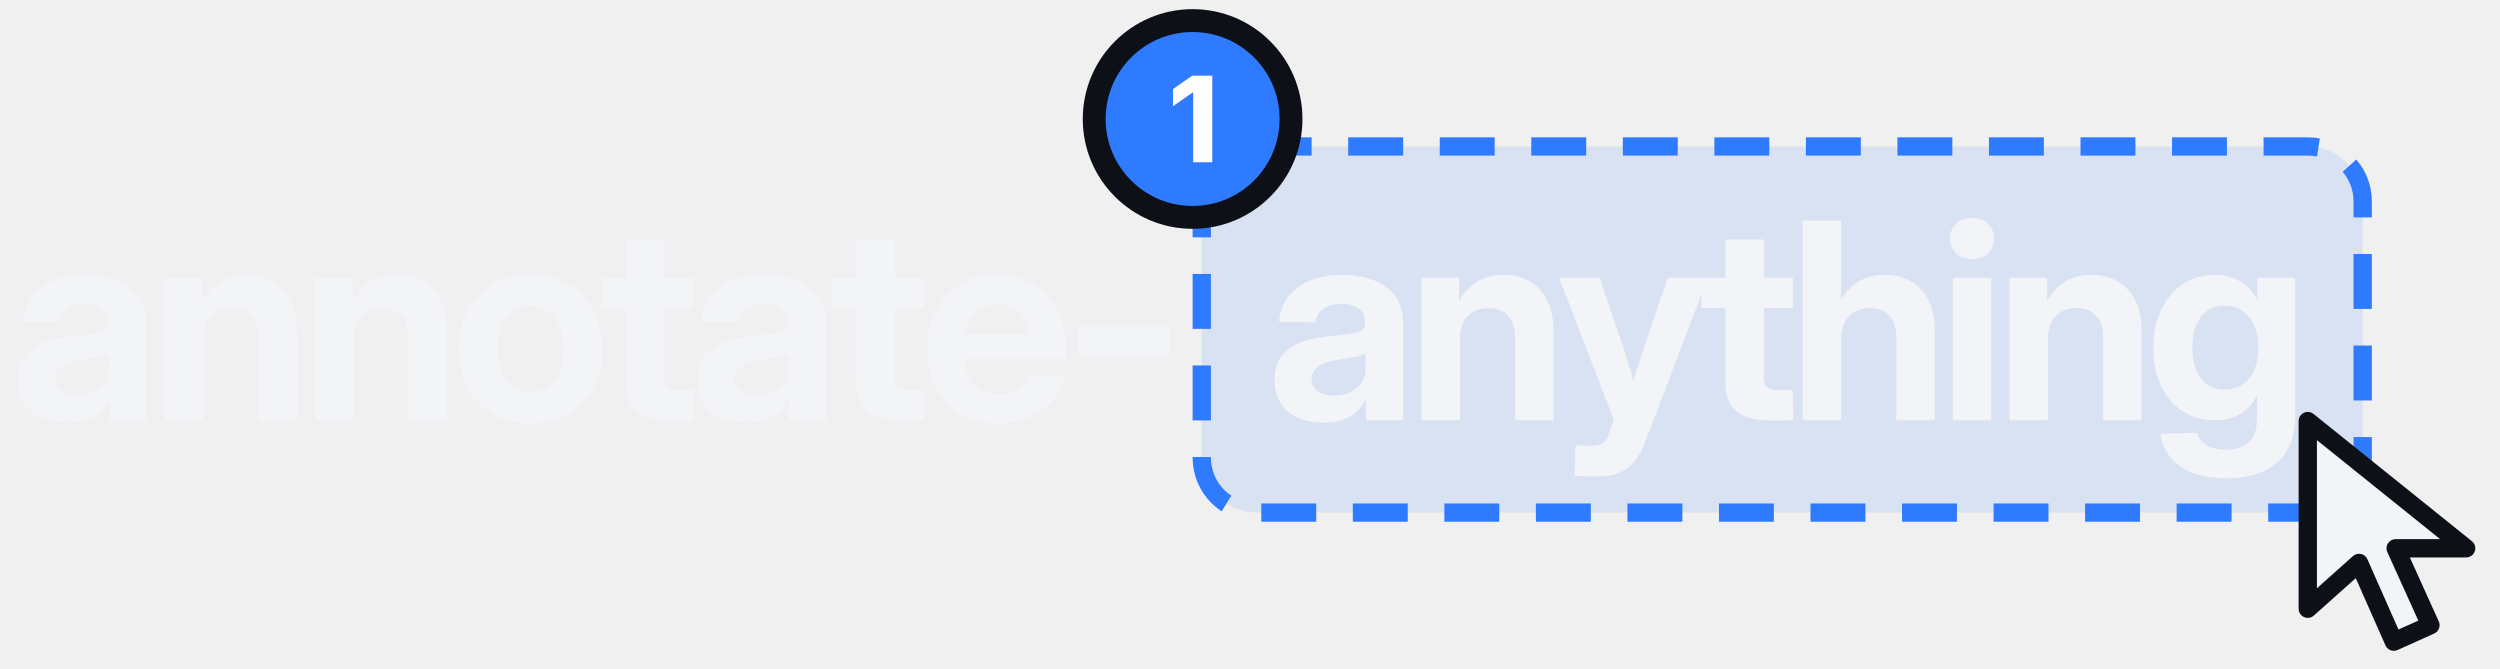
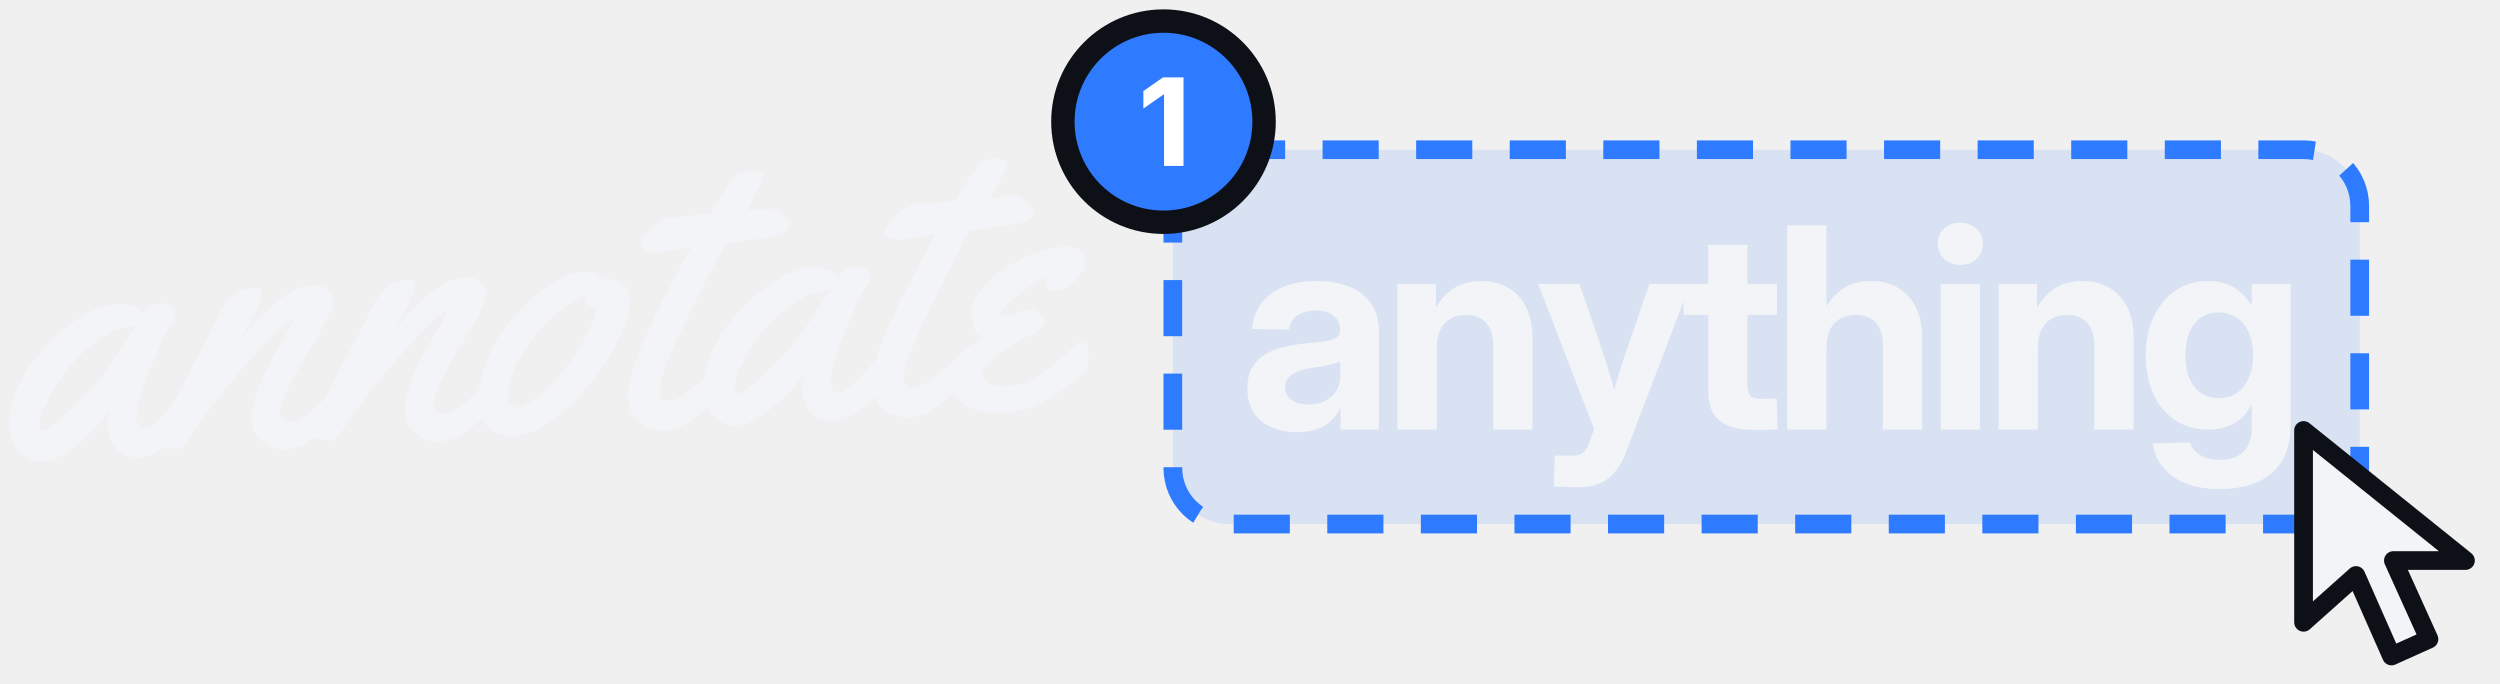
- <svg xmlns="http://www.w3.org/2000/svg" viewBox="-1 -20 273.12 73" width="546.24" height="146" fill="none">
-   <rect x="130.29" y="-4" width="126.83" height="40" rx="6" fill="#2f7bff" fill-opacity=".12" stroke="#2f7bff" stroke-width="2" stroke-dasharray="6 4" />
-   <path fill="#f2f4f7" d="M6.3 26.18Q4.76 26.18 3.55 25.66Q2.35 25.14 1.65 24.11Q0.96 23.07 0.96 21.52Q0.96 20.2 1.45 19.33Q1.94 18.45 2.78 17.92Q3.63 17.39 4.72 17.11Q5.82 16.84 7.02 16.72Q8.44 16.57 9.29 16.45Q10.13 16.32 10.5 16.07Q10.86 15.82 10.86 15.31V15.21Q10.86 14.6 10.55 14.15Q10.24 13.69 9.67 13.44Q9.09 13.18 8.27 13.18Q7.45 13.18 6.83 13.44Q6.2 13.7 5.84 14.16Q5.47 14.62 5.4 15.23L1.44 15.15Q1.58 13.58 2.44 12.43Q3.3 11.29 4.8 10.66Q6.31 10.03 8.38 10.03Q9.92 10.03 11.15 10.39Q12.38 10.75 13.25 11.43Q14.11 12.12 14.57 13.1Q15.02 14.09 15.02 15.35V25.91H10.93V23.72H10.86Q10.46 24.46 9.86 25.02Q9.25 25.57 8.38 25.87Q7.51 26.18 6.3 26.18ZM7.44 23.22Q8.52 23.22 9.29 22.83Q10.06 22.43 10.48 21.75Q10.89 21.08 10.89 20.22V18.62Q10.71 18.73 10.38 18.82Q10.06 18.92 9.63 19.01Q9.2 19.1 8.71 19.18Q8.22 19.26 7.7 19.34Q6.95 19.45 6.34 19.7Q5.72 19.95 5.36 20.36Q4.99 20.78 4.99 21.42Q4.99 21.98 5.3 22.39Q5.6 22.8 6.16 23.01Q6.71 23.22 7.44 23.22Z M21.2 17.19V25.91H17V10.34H21.11L21.12 14.36H20.44Q21.17 12.3 22.52 11.17Q23.88 10.03 25.96 10.03Q27.62 10.03 28.85 10.75Q30.07 11.46 30.75 12.83Q31.43 14.19 31.43 16.15V25.91H27.23V16.9Q27.23 15.32 26.47 14.49Q25.71 13.66 24.32 13.66Q23.41 13.66 22.7 14.04Q22 14.41 21.6 15.19Q21.2 15.98 21.2 17.19Z M37.61 17.19V25.91H33.41V10.34H37.52L37.53 14.36H36.85Q37.58 12.3 38.93 11.17Q40.29 10.03 42.37 10.03Q44.03 10.03 45.25 10.75Q46.48 11.46 47.16 12.83Q47.84 14.19 47.84 16.15V25.91H43.64V16.9Q43.64 15.32 42.88 14.49Q42.12 13.66 40.73 13.66Q39.82 13.66 39.11 14.04Q38.41 14.41 38.01 15.19Q37.61 15.98 37.61 17.19Z M56.96 26.26Q54.62 26.26 52.86 25.25Q51.09 24.23 50.11 22.4Q49.13 20.58 49.13 18.15Q49.13 15.71 50.11 13.88Q51.09 12.05 52.86 11.03Q54.62 10.01 56.96 10.01Q59.31 10.01 61.07 11.03Q62.83 12.05 63.81 13.88Q64.79 15.71 64.79 18.15Q64.79 20.58 63.81 22.4Q62.83 24.23 61.07 25.25Q59.31 26.26 56.96 26.26ZM56.96 22.84Q58.05 22.84 58.86 22.28Q59.66 21.71 60.1 20.65Q60.54 19.59 60.54 18.15Q60.54 16.68 60.1 15.63Q59.66 14.57 58.86 14Q58.05 13.43 56.96 13.43Q55.88 13.43 55.07 14Q54.26 14.57 53.81 15.62Q53.37 16.68 53.37 18.15Q53.37 19.6 53.81 20.65Q54.26 21.71 55.06 22.28Q55.87 22.84 56.96 22.84Z M74.74 10.34V13.65H64.75V10.34ZM67.38 6.16H71.58V21.2Q71.58 21.99 71.91 22.31Q72.23 22.62 73.1 22.62Q73.46 22.62 73.95 22.61Q74.44 22.61 74.72 22.6L74.79 25.9Q74.36 25.92 73.67 25.93Q72.98 25.94 72.3 25.94Q69.78 25.94 68.58 24.93Q67.38 23.91 67.38 21.82Z M80.53 26.18Q78.99 26.18 77.78 25.66Q76.58 25.14 75.88 24.11Q75.19 23.07 75.19 21.52Q75.19 20.2 75.68 19.33Q76.17 18.45 77.01 17.92Q77.86 17.39 78.95 17.11Q80.05 16.84 81.25 16.72Q82.67 16.57 83.52 16.45Q84.36 16.32 84.73 16.07Q85.09 15.82 85.09 15.31V15.21Q85.09 14.6 84.78 14.15Q84.47 13.69 83.9 13.44Q83.32 13.18 82.5 13.18Q81.68 13.18 81.06 13.44Q80.43 13.7 80.07 14.16Q79.7 14.62 79.63 15.23L75.67 15.15Q75.81 13.58 76.67 12.43Q77.53 11.29 79.03 10.66Q80.54 10.03 82.61 10.03Q84.15 10.03 85.38 10.39Q86.61 10.75 87.47 11.43Q88.34 12.12 88.8 13.1Q89.25 14.09 89.25 15.35V25.91H85.16V23.72H85.09Q84.69 24.46 84.09 25.02Q83.48 25.57 82.61 25.87Q81.74 26.18 80.53 26.18ZM81.67 23.22Q82.75 23.22 83.52 22.83Q84.29 22.43 84.71 21.75Q85.12 21.08 85.12 20.22V18.62Q84.94 18.73 84.61 18.82Q84.29 18.92 83.86 19.01Q83.43 19.1 82.94 19.18Q82.45 19.26 81.93 19.34Q81.18 19.45 80.56 19.7Q79.95 19.95 79.59 20.36Q79.22 20.78 79.22 21.42Q79.22 21.98 79.53 22.39Q79.83 22.8 80.38 23.01Q80.94 23.22 81.67 23.22Z M99.89 10.34V13.65H89.9V10.34ZM92.54 6.16H96.73V21.2Q96.73 21.99 97.06 22.31Q97.38 22.62 98.26 22.62Q98.61 22.62 99.1 22.61Q99.6 22.61 99.87 22.6L99.94 25.9Q99.52 25.92 98.83 25.93Q98.14 25.94 97.45 25.94Q94.94 25.94 93.74 24.93Q92.54 23.91 92.54 21.82Z M108.03 26.26Q105.67 26.26 103.93 25.23Q102.19 24.19 101.24 22.36Q100.28 20.52 100.28 18.15Q100.28 15.77 101.25 13.93Q102.22 12.09 103.93 11.05Q105.64 10.01 107.87 10.01Q109.56 10.01 110.95 10.58Q112.33 11.16 113.34 12.22Q114.35 13.29 114.9 14.77Q115.45 16.25 115.45 18.06V19.2H101.84V16.48H113.41L111.51 17.15Q111.51 15.94 111.08 15.06Q110.65 14.18 109.85 13.71Q109.06 13.23 107.95 13.23Q106.85 13.23 106.05 13.71Q105.25 14.18 104.82 15.06Q104.39 15.93 104.39 17.13V18.97Q104.39 20.21 104.83 21.14Q105.27 22.07 106.12 22.58Q106.96 23.08 108.14 23.08Q108.99 23.08 109.66 22.83Q110.32 22.58 110.77 22.13Q111.23 21.68 111.43 21.07L115.28 21.15Q114.98 22.66 113.97 23.81Q112.95 24.96 111.42 25.61Q109.89 26.26 108.03 26.26Z M126.73 15.55V18.95H116.84V15.55Z" />
-   <path fill="#f2f4f7" d="M143.59 26.18Q142.05 26.18 140.84 25.66Q139.64 25.14 138.94 24.11Q138.25 23.07 138.25 21.52Q138.25 20.2 138.74 19.33Q139.23 18.45 140.07 17.92Q140.92 17.39 142.01 17.11Q143.11 16.84 144.31 16.72Q145.73 16.57 146.58 16.45Q147.42 16.32 147.79 16.07Q148.15 15.82 148.15 15.31V15.21Q148.15 14.6 147.85 14.15Q147.54 13.69 146.96 13.44Q146.38 13.18 145.56 13.18Q144.74 13.18 144.12 13.44Q143.49 13.7 143.13 14.16Q142.76 14.62 142.69 15.23L138.73 15.15Q138.87 13.58 139.73 12.43Q140.59 11.29 142.09 10.66Q143.6 10.03 145.67 10.03Q147.21 10.03 148.44 10.39Q149.67 10.75 150.54 11.43Q151.4 12.12 151.86 13.1Q152.31 14.09 152.31 15.35V25.91H148.22V23.72H148.15Q147.75 24.46 147.15 25.02Q146.54 25.57 145.67 25.87Q144.8 26.18 143.59 26.18ZM144.73 23.22Q145.81 23.22 146.58 22.83Q147.36 22.43 147.77 21.75Q148.18 21.08 148.18 20.22V18.62Q148 18.73 147.68 18.82Q147.35 18.92 146.92 19.01Q146.49 19.1 146 19.18Q145.51 19.26 145 19.34Q144.24 19.45 143.63 19.7Q143.01 19.95 142.65 20.36Q142.28 20.78 142.28 21.42Q142.28 21.98 142.59 22.39Q142.9 22.8 143.45 23.01Q144 23.22 144.73 23.22Z M158.49 17.19V25.91H154.29V10.34H158.4L158.41 14.36H157.73Q158.46 12.3 159.81 11.17Q161.17 10.03 163.25 10.03Q164.91 10.03 166.14 10.75Q167.36 11.46 168.04 12.83Q168.72 14.19 168.72 16.15V25.91H164.52V16.9Q164.52 15.32 163.76 14.49Q163 13.66 161.61 13.66Q160.7 13.66 159.99 14.04Q159.29 14.41 158.89 15.19Q158.49 15.98 158.49 17.19Z M171.01 32 171.12 28.68 172.89 28.69Q173.45 28.72 173.82 28.56Q174.19 28.4 174.44 28.03Q174.7 27.66 174.89 27.04L175.31 25.86L169.33 10.34H173.75L176.41 18.16Q176.86 19.54 177.26 20.92Q177.66 22.3 178.05 23.69H176.89Q177.27 22.3 177.67 20.91Q178.08 19.53 178.53 18.16L181.21 10.34H185.58L178.73 28.28Q178.25 29.56 177.56 30.39Q176.88 31.23 175.94 31.64Q175.01 32.05 173.77 32.05Q173.08 32.05 172.37 32.04Q171.66 32.02 171.01 32Z M194.86 10.34V13.65H184.87V10.34ZM187.5 6.16H191.7V21.2Q191.7 21.99 192.03 22.31Q192.35 22.62 193.22 22.62Q193.58 22.62 194.07 22.61Q194.56 22.61 194.84 22.6L194.91 25.9Q194.48 25.92 193.79 25.93Q193.1 25.94 192.42 25.94Q189.9 25.94 188.7 24.93Q187.5 23.91 187.5 21.82Z M200.14 17.19V25.91H195.94V4.09H200.13V14.36H199.38Q200.11 12.3 201.46 11.17Q202.82 10.03 204.9 10.03Q206.56 10.03 207.79 10.75Q209.01 11.46 209.69 12.83Q210.37 14.19 210.37 16.15V25.91H206.17V16.9Q206.17 15.32 205.41 14.49Q204.65 13.66 203.26 13.66Q202.35 13.66 201.64 14.04Q200.94 14.41 200.54 15.19Q200.14 15.98 200.14 17.19Z M212.35 25.91V10.34H216.55V25.91ZM214.44 8.31Q213.41 8.31 212.72 7.66Q212.03 7.02 212.03 6.05Q212.03 5.08 212.72 4.44Q213.41 3.8 214.43 3.8Q215.47 3.8 216.16 4.44Q216.85 5.08 216.85 6.06Q216.85 7.02 216.16 7.67Q215.47 8.31 214.44 8.31Z M222.73 17.19V25.91H218.53V10.34H222.64L222.65 14.36H221.97Q222.7 12.3 224.05 11.17Q225.41 10.03 227.49 10.03Q229.15 10.03 230.38 10.75Q231.6 11.46 232.28 12.83Q232.96 14.19 232.96 16.15V25.91H228.76V16.9Q228.76 15.32 228 14.49Q227.24 13.66 225.85 13.66Q224.94 13.66 224.23 14.04Q223.53 14.41 223.13 15.19Q222.73 15.98 222.73 17.19Z M242.18 32.26Q240.03 32.26 238.51 31.65Q236.99 31.04 236.11 29.95Q235.23 28.85 235 27.39L239.01 27.27Q239.17 27.85 239.6 28.27Q240.03 28.69 240.68 28.92Q241.34 29.14 242.18 29.14Q243.8 29.14 244.69 28.27Q245.58 27.4 245.58 25.72V23.28H245.53Q245.09 24.15 244.41 24.74Q243.74 25.33 242.87 25.62Q242 25.91 240.94 25.91Q238.95 25.91 237.44 24.92Q235.93 23.93 235.09 22.15Q234.25 20.38 234.25 18.03Q234.25 15.65 235.1 13.85Q235.95 12.05 237.46 11.04Q238.96 10.03 240.92 10.03Q241.97 10.03 242.84 10.34Q243.71 10.64 244.4 11.22Q245.09 11.81 245.55 12.65H245.59V10.34H249.74V25.4Q249.74 27.82 248.78 29.33Q247.81 30.84 246.11 31.55Q244.4 32.26 242.18 32.26ZM242.04 22.55Q243.16 22.55 243.99 21.99Q244.82 21.43 245.27 20.39Q245.73 19.36 245.73 17.98Q245.73 16.59 245.28 15.55Q244.82 14.52 243.99 13.96Q243.16 13.39 242.04 13.39Q240.96 13.39 240.17 13.93Q239.37 14.48 238.93 15.5Q238.5 16.53 238.5 17.98Q238.5 19.42 238.94 20.45Q239.37 21.47 240.17 22.01Q240.97 22.55 242.04 22.55Z" />
-   <circle cx="129.29" cy="-7" r="10.75" fill="#2f7bff" stroke="#0d1117" stroke-width="2.5" />
-   <path fill="#fff" d="M131.44 -11.73V-2.27H129.35V-9.9H129.29L127.15 -8.4V-10.27L129.24 -11.73Z" />
-   <path transform="translate(249.12 24)" d="M2 2v20.5l5.6-5 3.8 8.6 4-1.8-3.8-8.4h7.7z" fill="#f2f4f7" stroke="#0d1117" stroke-width="2" stroke-linejoin="round" />
+ <svg xmlns="http://www.w3.org/2000/svg" viewBox="-0.35 -20 267.15 73" width="534.31" height="146" fill="none">
+   <path fill="#f2f4f7" d="M16.79 12.42Q18.34 12.34 18.4 13.41Q18.43 13.98 18.18 14.26Q17.92 14.54 17.13 16.09Q16.34 17.64 15.41 20.04Q14.48 22.44 14.26 24.12Q14.21 24.33 14.23 24.69Q14.28 25.82 14.9 25.79Q15.51 25.76 16.32 25.13Q17.13 24.5 17.75 23.8Q18.37 23.1 18.96 22.37Q19.55 21.64 19.67 21.53Q19.78 21.43 20.03 21.41Q20.42 21.39 20.53 21.98Q20.64 22.57 20.68 23.21Q20.71 23.84 20.6 24.09Q20.07 25.29 18.14 27.04Q16.21 28.78 14.56 28.87Q12.91 28.95 12.08 27.99Q11.25 27.03 11.18 25.81Q11.12 24.59 11.48 23.65Q9.9 25.95 7.78 27.6Q5.65 29.25 4.26 29.32Q2.87 29.4 1.94 28.6Q0.76 27.62 0.67 25.76Q0.57 23.91 1.3 21.99Q2.03 20.08 3.3 18.46Q4.57 16.84 6.12 15.49Q9.38 12.65 12.25 12.5Q13.36 12.44 14.07 12.77Q14.79 13.1 15 13.65Q15.45 12.88 15.78 12.67Q16.11 12.46 16.79 12.42ZM14.18 14.84Q10.68 15.02 7.14 19.11Q5.88 20.57 4.86 22.58Q3.85 24.58 3.89 25.3Q3.92 26.02 4.33 25.99Q4.91 25.96 7.41 23.56Q9.91 21.16 10.72 20.05Q11.6 18.82 14.18 14.84ZM29.58 24.2Q29.63 25.1 30.86 25.03Q31.51 25 32.47 24.29Q33.43 23.59 34.19 22.77Q36.21 20.54 36.49 20.53Q37.03 20.5 37.11 22.04Q37.19 23.57 36.26 24.2Q33.46 26.99 31.9 27.65Q31.01 28 29.93 28.04Q28.84 28.08 27.73 27.21Q26.61 26.35 26.54 25.02Q26.47 23.7 27.08 21.99Q27.69 20.27 28.36 19.04Q29.02 17.8 30 16.16Q30.98 14.51 31.02 14.12L30.98 14.08Q30.31 14.18 27.77 16.92Q25.24 19.66 23.6 21.68Q21.96 23.69 19.71 27.04Q19.08 27.95 18.65 27.97Q18.22 28 17.48 27.76Q16.74 27.52 16.56 27.41Q16.39 27.29 16.38 27.05Q16.37 26.8 16.49 26.43Q16.62 26.07 16.74 25.83Q16.86 25.58 17.14 25.08Q17.42 24.57 18.25 22.93Q19.08 21.3 20.8 18.05Q22.52 14.79 22.85 14.12Q23.56 12.73 24.02 12.09Q24.88 10.87 27.07 10.76Q27.56 10.73 27.59 11.34Q27.64 12.31 26 15.06L25.21 16.4Q28.55 12.28 30.93 11.11Q32.09 10.53 33.04 10.48Q33.99 10.43 34.58 10.92Q35.17 11.4 35.21 12.02Q35.24 12.65 34.85 13.54Q34.47 14.43 34.07 15.14Q33.66 15.85 33 16.93Q32.34 18.02 32.28 18.11Q32.22 18.21 31.99 18.62Q31.75 19.03 31.64 19.22Q31.53 19.41 31.26 19.89Q31 20.37 30.84 20.68Q30.69 21 30.45 21.46Q30.22 21.93 30.09 22.26Q29.95 22.6 29.81 23Q29.56 23.73 29.58 24.2ZM45.96 23.34Q46.01 24.24 47.24 24.18Q47.9 24.14 48.85 23.43Q49.81 22.73 50.57 21.91Q52.59 19.69 52.88 19.67Q53.41 19.64 53.49 21.18Q53.57 22.71 52.64 23.34Q49.85 26.13 48.28 26.79Q47.4 27.15 46.31 27.18Q45.22 27.22 44.11 26.35Q43 25.49 42.93 24.17Q42.86 22.85 43.47 21.13Q44.07 19.41 44.74 18.18Q45.4 16.94 46.39 15.3Q47.37 13.66 47.41 13.26L47.36 13.22Q46.69 13.32 44.16 16.06Q41.62 18.8 39.98 20.82Q38.34 22.84 36.09 26.18Q35.46 27.09 35.03 27.12Q34.6 27.14 33.86 26.9Q33.12 26.66 32.95 26.55Q32.78 26.43 32.77 26.19Q32.75 25.94 32.88 25.58Q33 25.21 33.12 24.97Q33.24 24.72 33.52 24.22Q33.81 23.71 34.63 22.07Q35.46 20.44 37.18 17.19Q38.9 13.93 39.23 13.26Q39.94 11.87 40.4 11.23Q41.26 10.01 43.45 9.9Q43.94 9.87 43.98 10.49Q44.03 11.45 42.38 14.2L41.59 15.54Q44.93 11.42 47.31 10.25Q48.47 9.67 49.43 9.62Q50.38 9.58 50.97 10.06Q51.56 10.54 51.59 11.16Q51.62 11.79 51.24 12.68Q50.85 13.58 50.45 14.28Q50.05 14.99 49.38 16.08Q48.72 17.16 48.66 17.25Q48.61 17.35 48.37 17.76Q48.14 18.17 48.02 18.36Q47.91 18.56 47.65 19.03Q47.39 19.51 47.23 19.82Q47.07 20.14 46.84 20.6Q46.61 21.07 46.47 21.4Q46.33 21.74 46.19 22.14Q45.94 22.87 45.96 23.34ZM56.34 12.04Q59.54 9.18 62.06 9.05Q63.18 8.99 63.78 9.51Q64 9.68 64.01 9.83L64.01 9.95Q64.3 9.89 64.91 9.86Q65.53 9.83 66.2 10.35Q66.87 10.87 66.93 12Q66.99 13.14 66.29 14.99Q65.59 16.85 64.29 18.8Q63 20.74 61.41 22.48Q59.83 24.21 57.95 25.37Q56.07 26.53 54.49 26.61Q52.92 26.69 51.91 25.75Q50.91 24.81 50.82 23.03Q50.72 21.26 51.48 19.07Q52.24 16.87 53.52 15.15Q54.81 13.43 56.34 12.04ZM62.99 12.69 62.84 12.7Q62.13 12.74 62.07 11.69Q60.6 12.26 59.03 13.58Q57.45 14.89 56.25 16.64Q53.81 20.14 53.89 22.45Q53.95 23.6 54.79 23.55Q55.63 23.51 57.23 22.32Q58.83 21.13 60.35 18.99Q61.87 16.86 62.6 15.31Q63.33 13.76 63.3 13.22Q63.27 12.68 62.99 12.69ZM79.89 -1.73 80.74 -1.57Q80.93 -1.58 81.08 -1.4Q81.23 -1.22 81.24 -1.06Q81.25 -0.89 80.86 -0.15Q80.46 0.58 79.93 1.53Q79.39 2.47 79.36 2.55Q80.95 2.35 81.61 2.31Q82.28 2.28 82.53 2.36Q82.78 2.43 83.12 2.84Q83.46 3.24 83.73 3.44Q84.01 3.64 84.03 4.07Q84.06 4.5 83.55 4.83Q83.04 5.15 82.45 5.24Q77.73 5.96 77.24 6.01Q75.71 8.64 73.01 14.17Q70.31 19.7 70.2 21.06Q70.15 21.68 70.17 22.07Q70.21 22.87 71.05 22.83Q71.89 22.78 72.88 22.08Q73.87 21.38 74.69 20.58Q76.88 18.41 77.04 18.4Q77.58 18.38 77.67 20.22Q77.73 21.22 76.85 22.07Q74.87 23.96 73.5 24.94Q72.14 25.91 70.73 25.98Q70.42 26 70.15 25.95Q68.49 25.73 67.68 24.88Q66.87 24.03 66.8 22.51Q66.73 21 67.5 18.79Q68.28 16.58 69.51 14.08Q71.51 9.99 73.54 6.39L72.77 6.53Q70.4 6.92 70.02 6.94L69.83 6.95Q69.24 6.98 68.67 6.78Q68.11 6.57 68.09 6.22Q68.07 5.88 68.35 5.53Q68.63 5.19 68.68 5Q68.8 4.54 69.7 3.94Q70.61 3.34 71.08 3.28Q71.55 3.23 71.99 3.19Q72.42 3.14 72.97 3.09Q73.51 3.04 73.79 3.01L75.63 2.83Q77.22 0.16 77.82 -0.61Q78.43 -1.38 78.53 -1.46Q78.63 -1.54 78.93 -1.55ZM91 8.53Q92.56 8.45 92.62 9.52Q92.65 10.09 92.39 10.37Q92.14 10.65 91.35 12.2Q90.56 13.75 89.63 16.15Q88.7 18.55 88.48 20.23Q88.42 20.44 88.44 20.81Q88.5 21.93 89.12 21.9Q89.73 21.87 90.54 21.24Q91.35 20.61 91.97 19.91Q92.59 19.21 93.18 18.48Q93.77 17.75 93.88 17.65Q94 17.54 94.25 17.52Q94.64 17.5 94.75 18.09Q94.86 18.68 94.9 19.32Q94.93 19.95 94.82 20.2Q94.29 21.4 92.36 23.15Q90.42 24.89 88.78 24.98Q87.13 25.06 86.3 24.1Q85.47 23.14 85.4 21.92Q85.34 20.7 85.7 19.76Q84.11 22.06 81.99 23.71Q79.87 25.36 78.48 25.43Q77.09 25.51 76.16 24.71Q74.98 23.73 74.88 21.88Q74.79 20.02 75.52 18.1Q76.25 16.19 77.52 14.57Q78.79 12.95 80.34 11.6Q83.6 8.76 86.47 8.61Q87.58 8.55 88.29 8.88Q89.01 9.21 89.22 9.76Q89.67 8.99 90 8.78Q90.33 8.57 91 8.53ZM88.4 10.95Q84.9 11.13 81.35 15.22Q80.1 16.68 79.08 18.69Q78.07 20.69 78.1 21.41Q78.14 22.13 78.55 22.1Q79.13 22.07 81.63 19.67Q84.13 17.27 84.94 16.16Q85.82 14.93 88.4 10.95ZM105.98 -3.09 106.83 -2.93Q107.02 -2.94 107.17 -2.77Q107.32 -2.59 107.33 -2.43Q107.34 -2.26 106.95 -1.52Q106.55 -0.78 106.02 0.16Q105.48 1.1 105.45 1.19Q107.04 0.98 107.7 0.94Q108.37 0.91 108.62 0.99Q108.87 1.07 109.21 1.47Q109.55 1.87 109.83 2.08Q110.1 2.28 110.13 2.71Q110.15 3.14 109.64 3.46Q109.14 3.78 108.54 3.88Q103.82 4.6 103.33 4.64Q101.8 7.27 99.1 12.8Q96.41 18.33 96.29 19.7Q96.24 20.31 96.26 20.7Q96.3 21.5 97.14 21.46Q97.98 21.41 98.97 20.72Q99.96 20.02 100.78 19.21Q102.97 17.05 103.14 17.04Q103.67 17.01 103.76 18.85Q103.82 19.86 102.94 20.7Q100.96 22.59 99.6 23.57Q98.23 24.54 96.82 24.62Q96.51 24.63 96.24 24.59Q94.59 24.36 93.77 23.51Q92.96 22.66 92.89 21.15Q92.82 19.63 93.6 17.42Q94.37 15.22 95.6 12.71Q97.6 8.62 99.63 5.02L98.86 5.17Q96.5 5.56 96.11 5.58L95.92 5.59Q95.33 5.62 94.76 5.41Q94.2 5.2 94.18 4.86Q94.16 4.51 94.44 4.16Q94.72 3.82 94.77 3.63Q94.89 3.18 95.8 2.57Q96.7 1.97 97.17 1.92Q97.64 1.86 98.08 1.82Q98.52 1.77 99.06 1.73Q99.6 1.68 99.88 1.64L101.72 1.46Q103.31 -1.21 103.91 -1.98Q104.52 -2.75 104.62 -2.83Q104.72 -2.9 105.03 -2.92ZM115.57 7.49Q115.64 8.84 114.6 9.93Q113.56 11.01 112.17 11.08Q111.72 11.1 111.56 10.9Q111.41 10.69 111.39 10.34Q111.37 9.99 111.44 9.66Q110.71 9.95 109.84 10.5Q108.96 11.06 107.7 12.14Q106.45 13.21 106.47 13.7Q106.48 13.86 106.96 13.84Q107.44 13.81 108.43 13.42Q109.41 13.03 109.81 13.01Q110.21 12.99 110.34 13.02Q110.61 13.15 110.94 13.62Q111.28 14.08 111.29 14.36Q111.31 14.64 110.8 15.12Q110.29 15.59 109.62 15.87Q108.96 16.14 108.74 16.27Q104.55 18.91 104.59 19.82Q104.68 21.41 107.4 21.27Q109.14 21.18 110.85 19.98Q112.29 18.96 113.44 17.92Q114.59 16.89 114.89 16.65Q115.2 16.4 115.36 16.4Q115.89 16.37 115.96 17.56Q116.02 18.74 115.89 19.13Q115.77 19.52 115.12 20.11Q110.93 23.9 107.02 24.1Q104.93 24.21 103.65 23.7Q101.3 22.78 101.19 20.63Q101.04 17.8 104.87 16.14Q104.08 15.84 103.82 15.31Q103.57 14.78 103.51 13.58Q103.45 12.38 104.49 10.98Q105.54 9.58 107.11 8.63Q110.61 6.5 113.44 6.35Q114.11 6.32 114.83 6.61Q115.54 6.9 115.57 7.49Z" />
+   <rect x="124.98" y="-4" width="126.83" height="40" rx="6" fill="#2f7bff" fill-opacity=".12" stroke="#2f7bff" stroke-width="2" stroke-dasharray="6 4" />
+   <path fill="#f2f4f7" d="M138.28 26.18Q136.73 26.18 135.53 25.66Q134.32 25.14 133.63 24.11Q132.94 23.07 132.94 21.52Q132.94 20.2 133.42 19.33Q133.91 18.45 134.76 17.92Q135.6 17.39 136.7 17.11Q137.8 16.84 139 16.72Q140.42 16.57 141.26 16.45Q142.11 16.32 142.47 16.07Q142.84 15.82 142.84 15.31V15.21Q142.84 14.6 142.53 14.15Q142.22 13.69 141.64 13.44Q141.07 13.18 140.25 13.18Q139.43 13.18 138.8 13.44Q138.18 13.7 137.81 14.16Q137.45 14.62 137.37 15.23L133.42 15.15Q133.56 13.58 134.42 12.43Q135.28 11.29 136.78 10.66Q138.29 10.03 140.36 10.03Q141.89 10.03 143.13 10.39Q144.36 10.75 145.22 11.43Q146.09 12.12 146.54 13.1Q147 14.09 147 15.35V25.91H142.9V23.72H142.84Q142.44 24.46 141.83 25.02Q141.23 25.57 140.35 25.87Q139.48 26.18 138.28 26.18ZM139.42 23.22Q140.49 23.22 141.27 22.83Q142.04 22.43 142.46 21.75Q142.87 21.08 142.87 20.22V18.62Q142.69 18.73 142.36 18.82Q142.04 18.92 141.61 19.01Q141.18 19.1 140.69 19.18Q140.2 19.26 139.68 19.34Q138.93 19.45 138.31 19.7Q137.7 19.95 137.33 20.36Q136.97 20.78 136.97 21.42Q136.97 21.98 137.28 22.39Q137.58 22.8 138.13 23.01Q138.68 23.22 139.42 23.22ZM153.18 17.19V25.91H148.98V10.34H153.09L153.1 14.36H152.42Q153.15 12.3 154.5 11.17Q155.85 10.03 157.94 10.03Q159.6 10.03 160.82 10.75Q162.05 11.46 162.73 12.83Q163.41 14.19 163.41 16.15V25.91H159.21V16.9Q159.21 15.32 158.45 14.49Q157.69 13.66 156.3 13.66Q155.39 13.66 154.68 14.04Q153.98 14.41 153.58 15.19Q153.18 15.98 153.18 17.19ZM165.69 32 165.8 28.68 167.58 28.69Q168.14 28.72 168.5 28.56Q168.87 28.4 169.13 28.03Q169.38 27.66 169.58 27.04L170 25.86L164.02 10.34H168.44L171.1 18.16Q171.55 19.54 171.95 20.92Q172.34 22.3 172.73 23.69H171.58Q171.95 22.3 172.36 20.91Q172.76 19.53 173.22 18.16L175.9 10.34H180.27L173.42 28.28Q172.94 29.56 172.25 30.39Q171.57 31.23 170.63 31.64Q169.7 32.05 168.46 32.05Q167.76 32.05 167.05 32.04Q166.34 32.02 165.69 32ZM189.54 10.34V13.65H179.56V10.34ZM182.19 6.16H186.39V21.2Q186.39 21.99 186.71 22.31Q187.04 22.62 187.91 22.62Q188.26 22.62 188.76 22.61Q189.25 22.61 189.52 22.6L189.59 25.9Q189.17 25.92 188.48 25.93Q187.79 25.94 187.1 25.94Q184.59 25.94 183.39 24.93Q182.19 23.91 182.19 21.82ZM194.82 17.19V25.91H190.63V4.09H194.82V14.36H194.07Q194.8 12.3 196.15 11.17Q197.5 10.03 199.59 10.03Q201.24 10.03 202.47 10.75Q203.7 11.46 204.38 12.83Q205.06 14.19 205.06 16.15V25.91H200.86V16.9Q200.86 15.32 200.1 14.49Q199.34 13.66 197.95 13.66Q197.03 13.66 196.33 14.04Q195.62 14.41 195.22 15.19Q194.82 15.98 194.82 17.19ZM207.03 25.91V10.34H211.23V25.91ZM209.13 8.31Q208.09 8.31 207.4 7.66Q206.72 7.02 206.72 6.05Q206.72 5.08 207.4 4.44Q208.09 3.8 209.12 3.8Q210.16 3.8 210.85 4.44Q211.54 5.08 211.54 6.06Q211.54 7.02 210.85 7.67Q210.16 8.31 209.13 8.31ZM217.41 17.19V25.91H213.22V10.34H217.33L217.34 14.36H216.66Q217.39 12.3 218.74 11.17Q220.09 10.03 222.18 10.03Q223.83 10.03 225.06 10.75Q226.29 11.46 226.97 12.83Q227.65 14.19 227.65 16.15V25.91H223.45V16.9Q223.45 15.32 222.69 14.49Q221.93 13.66 220.54 13.66Q219.63 13.66 218.92 14.04Q218.21 14.41 217.81 15.19Q217.41 15.98 217.41 17.19ZM236.87 32.26Q234.72 32.26 233.2 31.65Q231.68 31.04 230.8 29.95Q229.92 28.85 229.68 27.39L233.69 27.27Q233.86 27.85 234.29 28.27Q234.72 28.69 235.37 28.92Q236.02 29.14 236.86 29.14Q238.49 29.14 239.38 28.27Q240.27 27.4 240.27 25.72V23.28H240.22Q239.77 24.15 239.1 24.74Q238.43 25.33 237.56 25.62Q236.68 25.91 235.63 25.91Q233.63 25.91 232.12 24.92Q230.61 23.93 229.78 22.15Q228.94 20.38 228.94 18.03Q228.94 15.65 229.79 13.85Q230.64 12.05 232.14 11.04Q233.65 10.03 235.6 10.03Q236.66 10.03 237.53 10.34Q238.39 10.64 239.08 11.22Q239.77 11.81 240.24 12.65H240.27V10.34H244.43V25.4Q244.43 27.82 243.46 29.33Q242.5 30.84 240.8 31.55Q239.09 32.26 236.87 32.26ZM236.72 22.55Q237.85 22.55 238.68 21.99Q239.5 21.43 239.96 20.39Q240.42 19.36 240.42 17.98Q240.42 16.59 239.96 15.55Q239.51 14.52 238.68 13.96Q237.85 13.39 236.72 13.39Q235.65 13.39 234.85 13.93Q234.06 14.48 233.62 15.5Q233.19 16.53 233.19 17.98Q233.19 19.42 233.62 20.45Q234.06 21.47 234.85 22.01Q235.65 22.55 236.72 22.55Z" />
+   <circle cx="123.98" cy="-7" r="10.75" fill="#2f7bff" stroke="#0d1117" stroke-width="2.5" />
+   <path fill="#fff" d="M126.12 -11.73V-2.27H124.04V-9.9H123.98L121.83 -8.4V-10.27L123.93 -11.73Z" />
+   <path transform="translate(243.81 24)" d="M2 2v20.5l5.6-5 3.8 8.6 4-1.8-3.8-8.4h7.7z" fill="#f2f4f7" stroke="#0d1117" stroke-width="2" stroke-linejoin="round" />
</svg>
